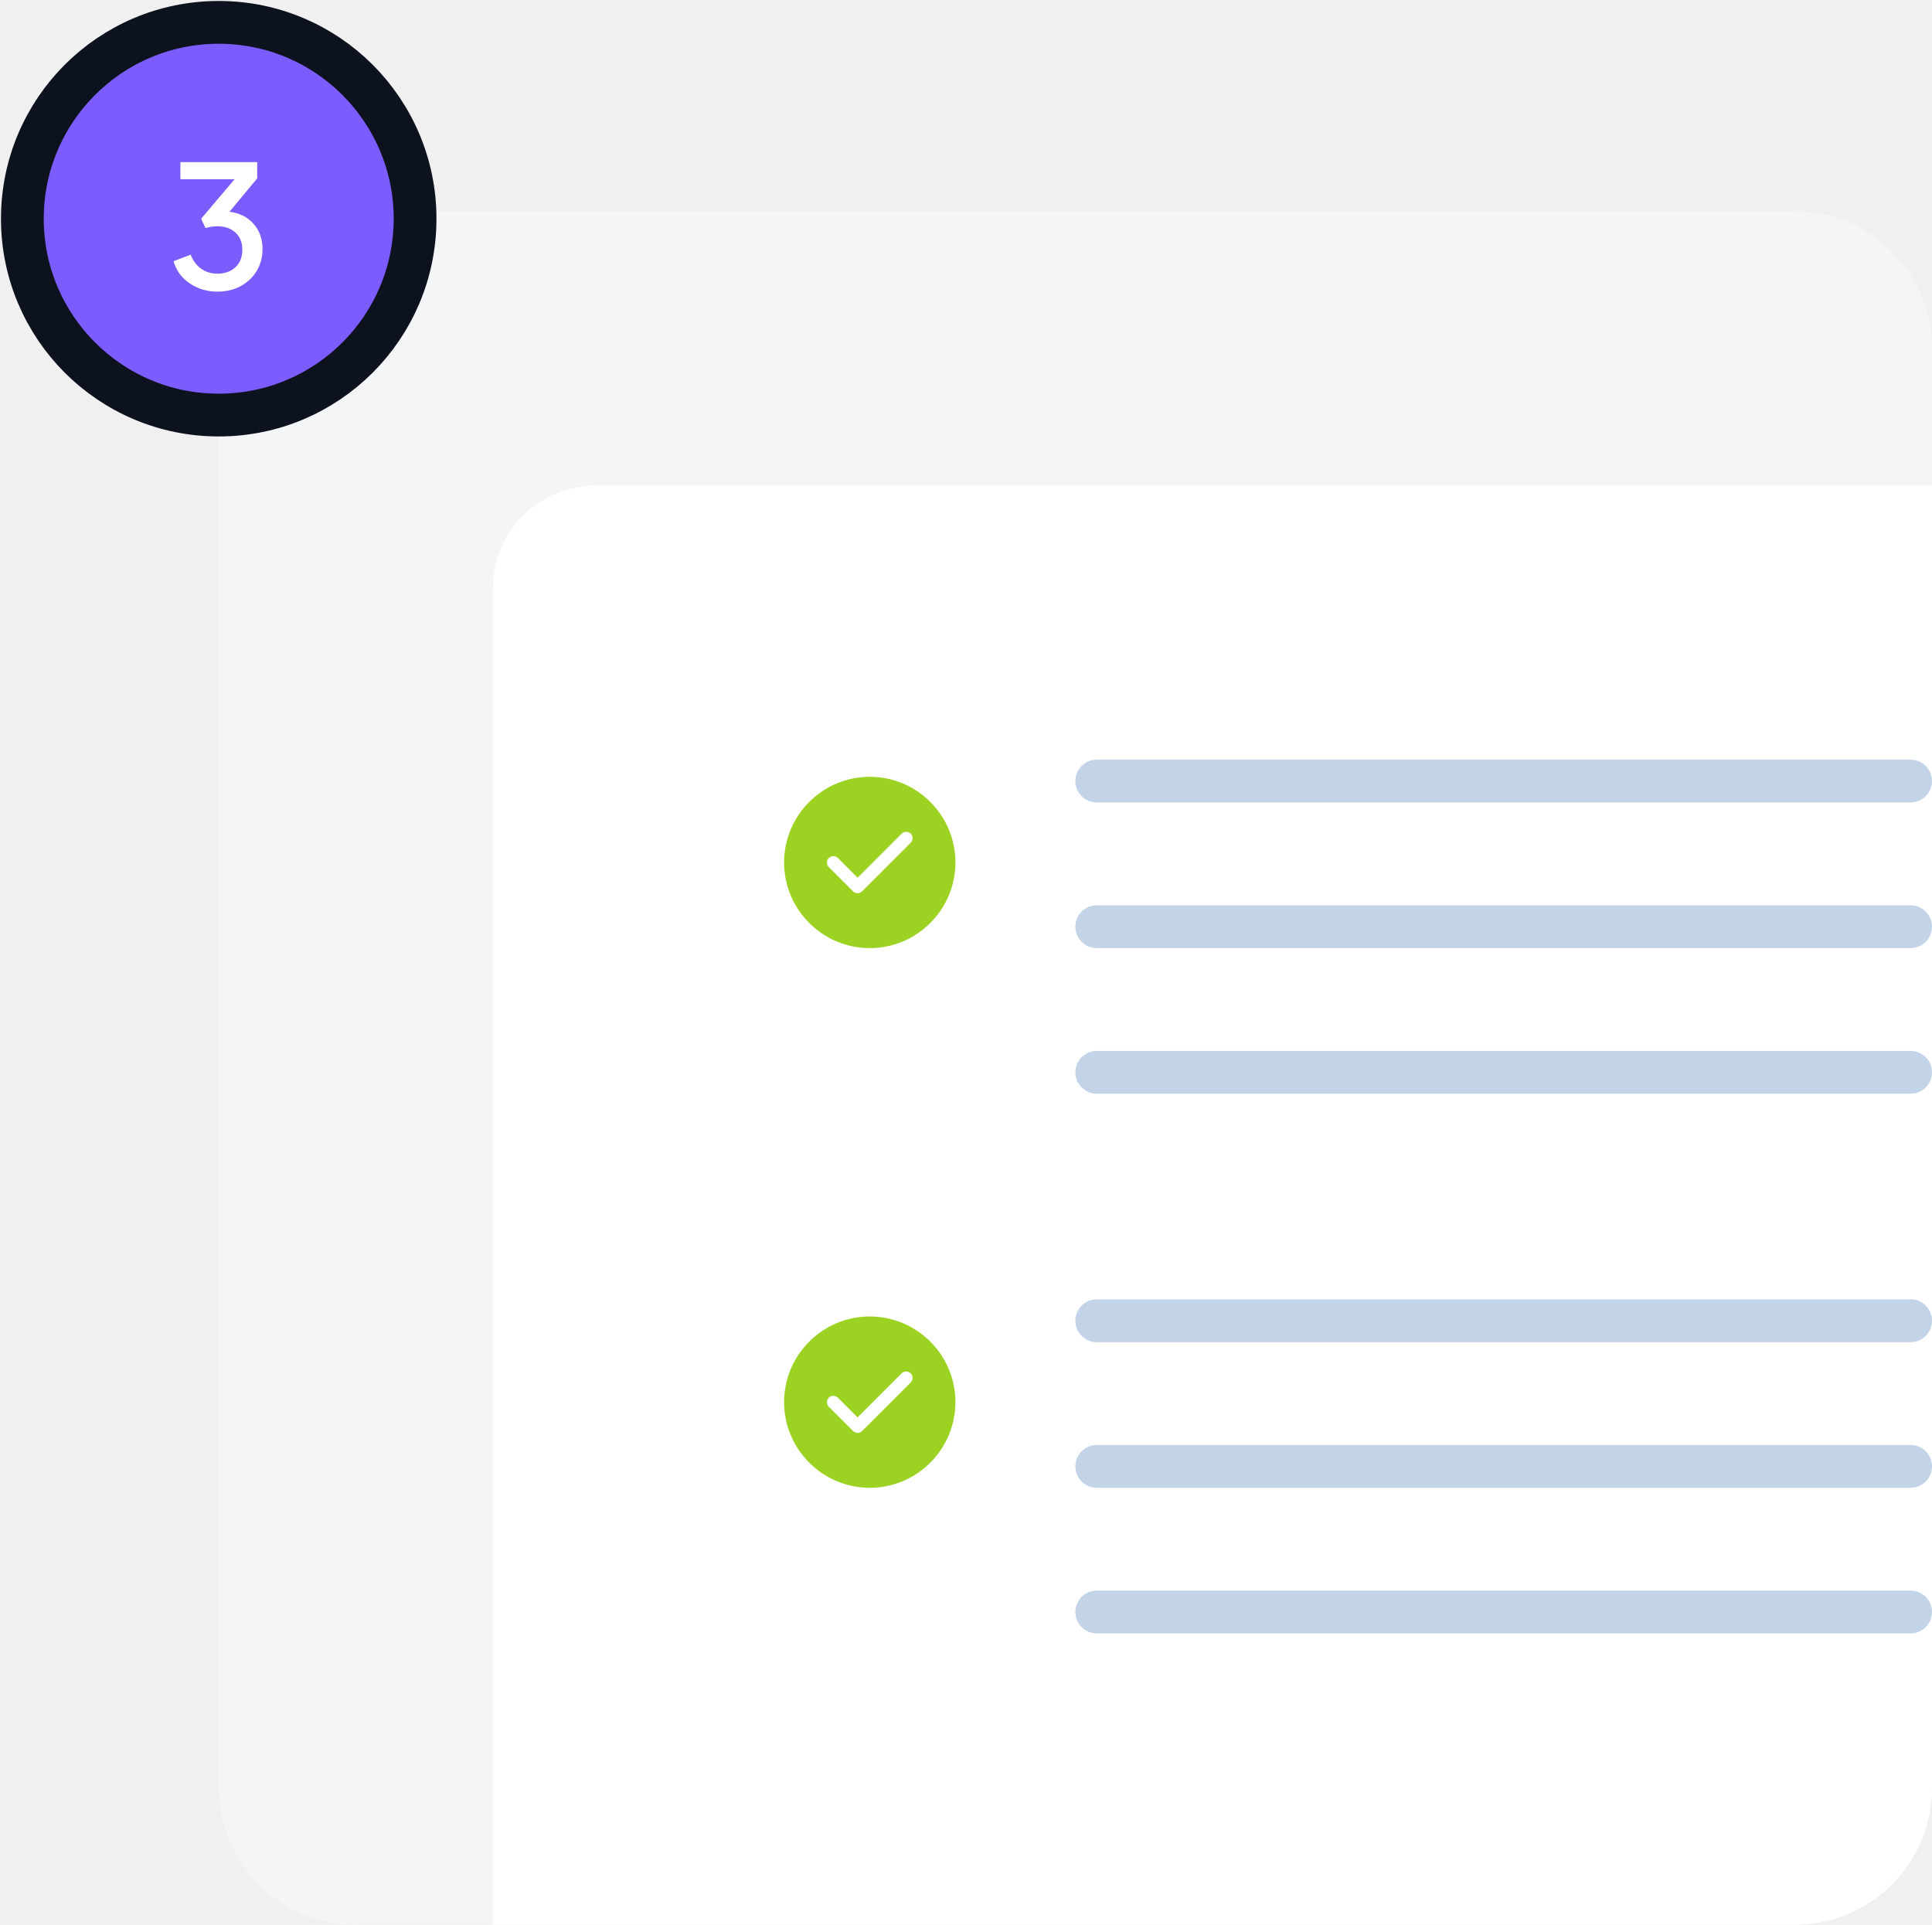
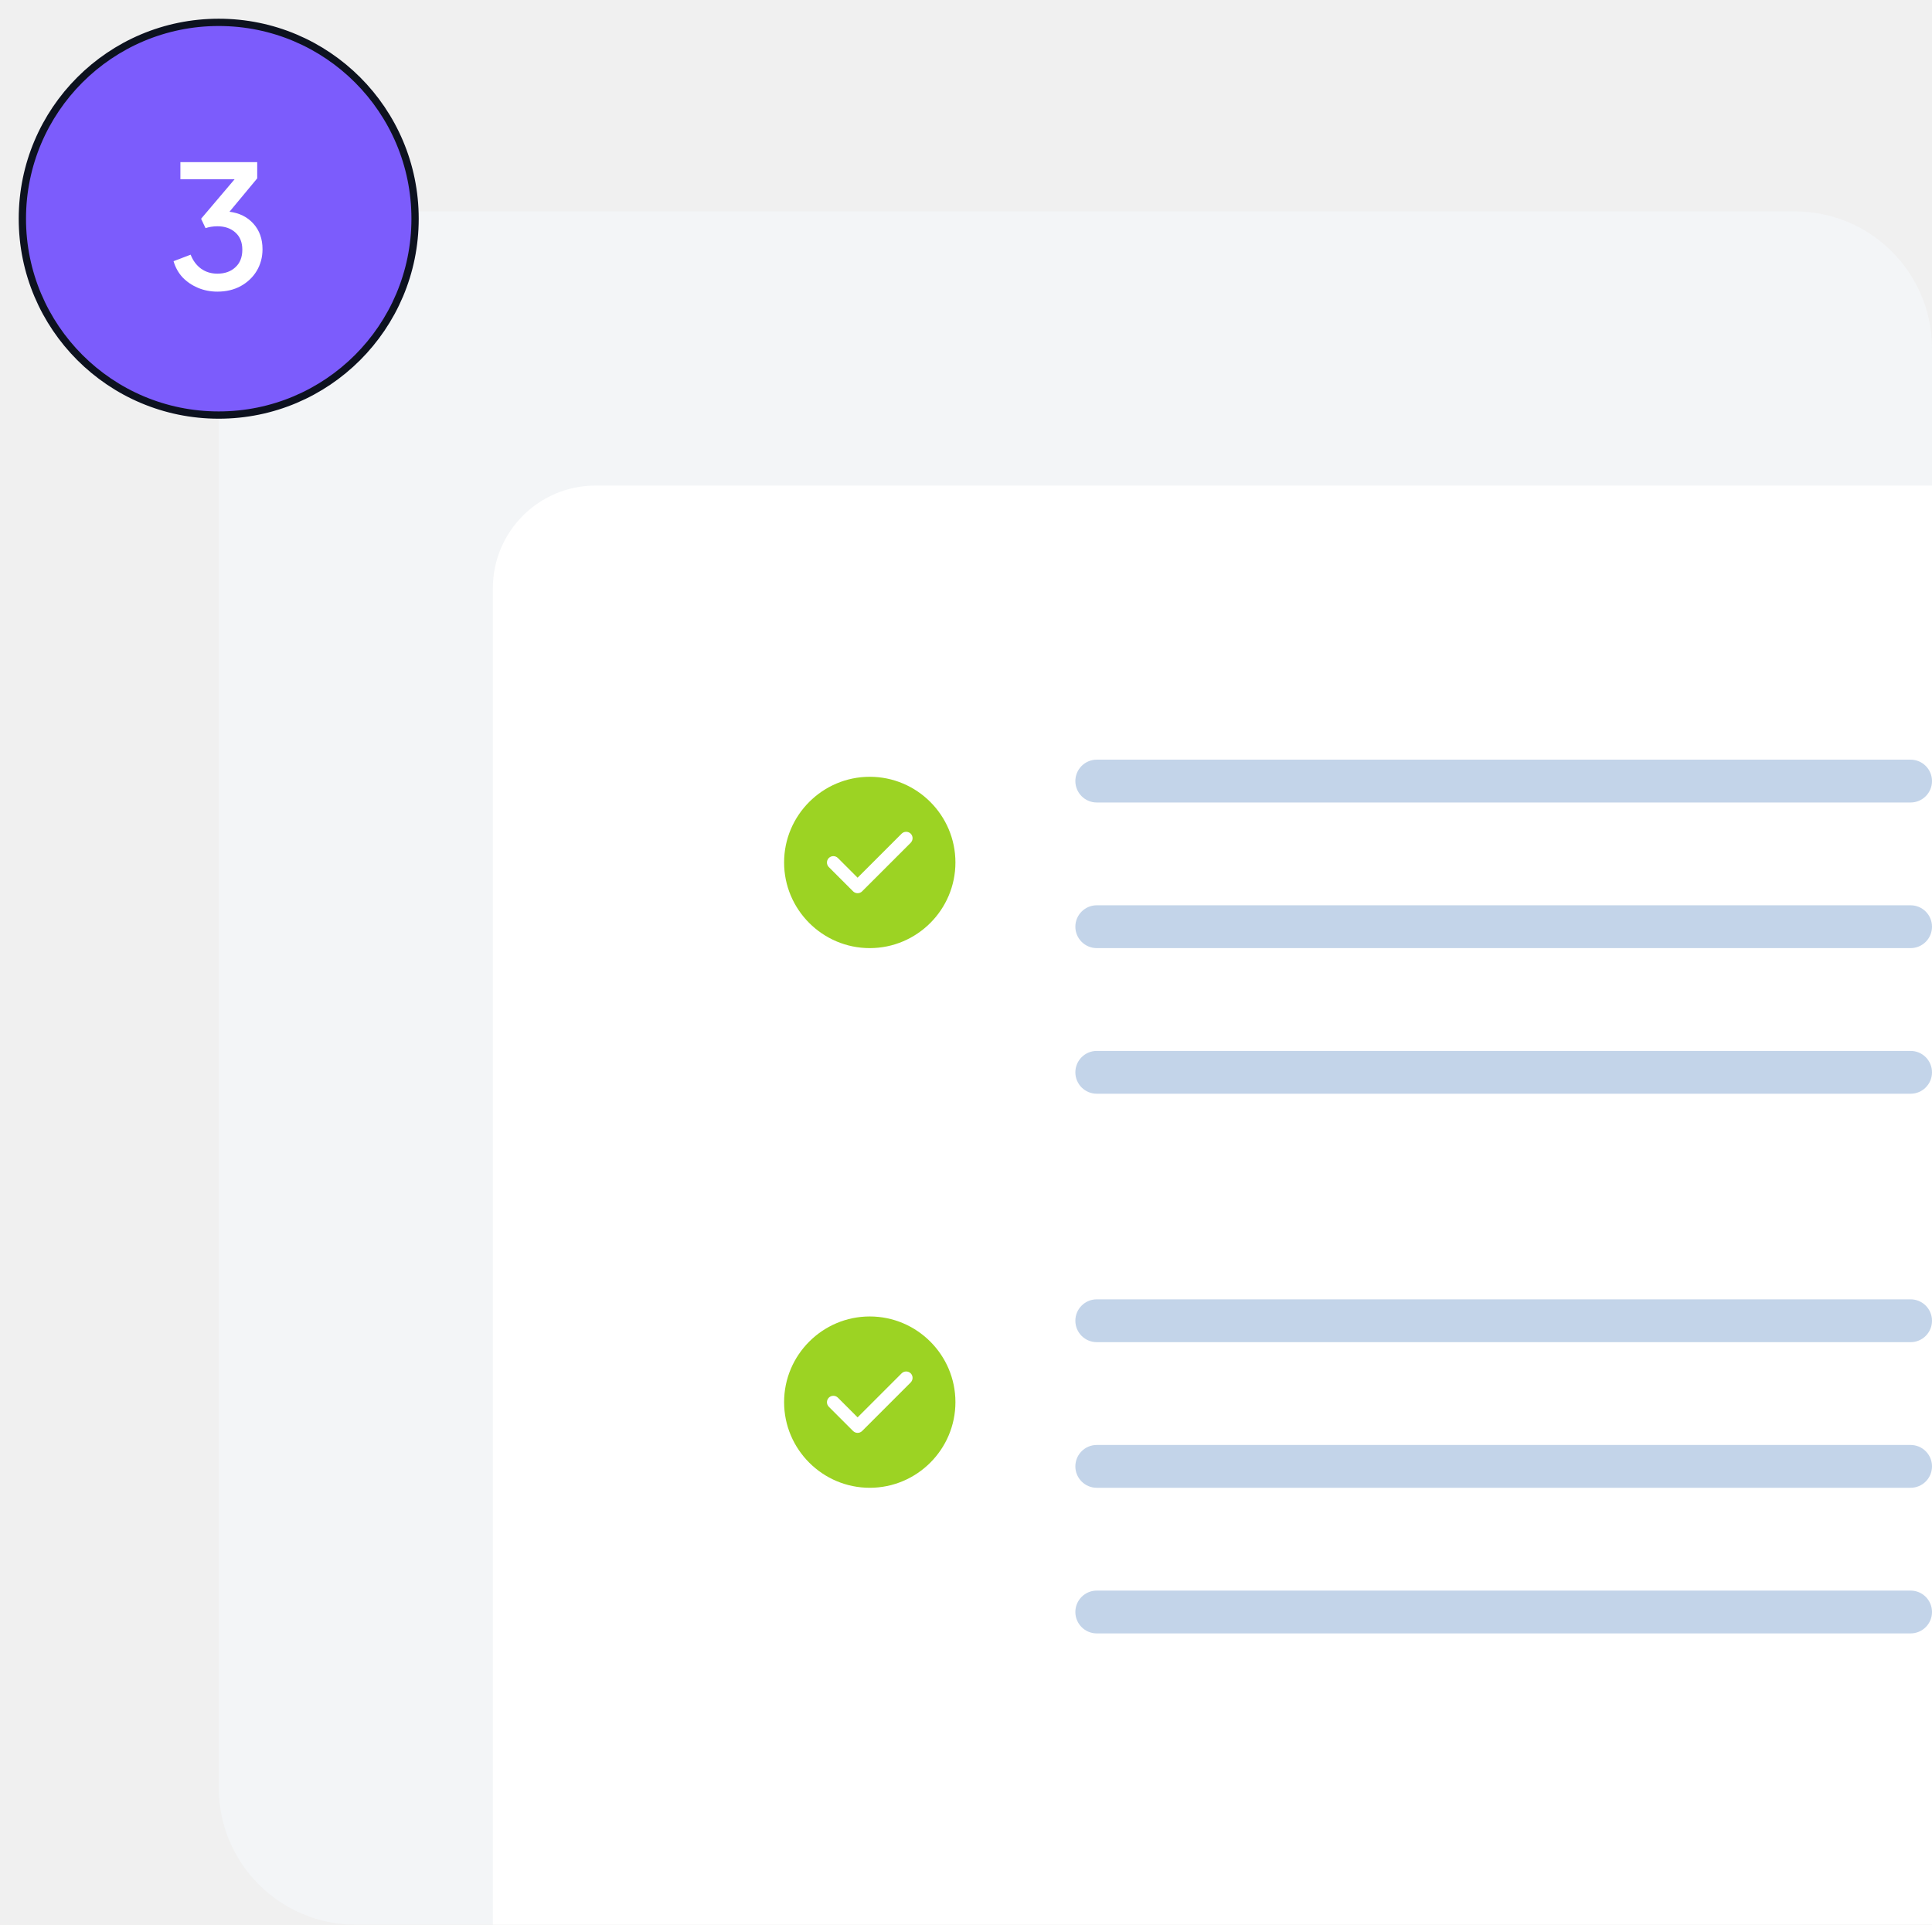
<svg xmlns="http://www.w3.org/2000/svg" width="265" height="264" viewBox="0 0 265 264" fill="none">
-   <g clip-path="url(#clip0_130_4781)">
+   <g clipPath="url(#clip0_130_4781)">
    <rect x="30" y="29" width="235" height="235" rx="18.8" fill="#F3F5F7" />
    <path d="M67.6 80.7C67.6 72.913 73.913 66.6 81.7 66.6H265V264H67.6V80.7Z" fill="white" />
    <path d="M119.3 106.55C112.826 106.55 107.55 111.826 107.55 118.3C107.55 124.774 112.826 130.05 119.3 130.05C125.774 130.05 131.05 124.774 131.05 118.3C131.05 111.826 125.774 106.55 119.3 106.55ZM124.917 115.598L118.254 122.26C118.09 122.424 117.867 122.518 117.632 122.518C117.397 122.518 117.173 122.424 117.009 122.26L113.684 118.935C113.343 118.594 113.343 118.03 113.684 117.689C114.024 117.348 114.588 117.348 114.929 117.689L117.632 120.392L123.671 114.352C124.012 114.011 124.576 114.011 124.917 114.352C125.257 114.693 125.257 115.245 124.917 115.598Z" fill="#9CD323" />
    <rect x="147.5" y="104.2" width="117.5" height="5.875" rx="2.938" fill="#C3D4E9" />
    <rect x="147.5" y="124.175" width="117.5" height="5.875" rx="2.938" fill="#C3D4E9" />
    <rect x="147.5" y="144.15" width="117.5" height="5.875" rx="2.938" fill="#C3D4E9" />
    <path d="M119.3 180.575C112.826 180.575 107.55 185.851 107.55 192.325C107.55 198.799 112.826 204.075 119.3 204.075C125.774 204.075 131.05 198.799 131.05 192.325C131.05 185.851 125.774 180.575 119.3 180.575ZM124.917 189.623L118.254 196.285C118.09 196.449 117.867 196.543 117.632 196.543C117.397 196.543 117.173 196.449 117.009 196.285L113.684 192.96C113.343 192.619 113.343 192.055 113.684 191.714C114.024 191.373 114.588 191.373 114.929 191.714L117.632 194.417L123.671 188.377C124.012 188.036 124.576 188.036 124.917 188.377C125.257 188.718 125.257 189.27 124.917 189.623Z" fill="#9CD323" />
    <rect x="147.5" y="178.225" width="117.5" height="5.875" rx="2.938" fill="#C3D4E9" />
    <rect x="147.5" y="198.2" width="117.5" height="5.875" rx="2.938" fill="#C3D4E9" />
    <rect x="147.5" y="218.175" width="117.5" height="5.875" rx="2.938" fill="#C3D4E9" />
  </g>
-   <circle cx="30" cy="30" r="26.933" fill="#7C5CFC" stroke="#0D121F" stroke-width="5.867" />
+   <circle cx="30" cy="30" r="26.933" fill="#7C5CFC" stroke="#0D121F" strokeWidth="5.867" />
  <path d="M29.812 40.002C31.017 40.002 32.081 39.751 33.004 39.251C33.942 38.734 34.678 38.038 35.209 37.162C35.741 36.27 36.007 35.277 36.007 34.182C36.007 32.774 35.593 31.608 34.764 30.685C33.934 29.762 32.839 29.215 31.478 29.043L35.28 24.467V22.237H24.743V24.584H32.182L27.583 30.005L28.193 31.295C28.412 31.217 28.662 31.155 28.944 31.108C29.241 31.061 29.53 31.037 29.812 31.037C30.829 31.037 31.65 31.319 32.276 31.882C32.917 32.445 33.238 33.235 33.238 34.252C33.238 35.285 32.917 36.09 32.276 36.669C31.65 37.248 30.829 37.538 29.812 37.538C28.967 37.538 28.224 37.311 27.583 36.857C26.941 36.388 26.464 35.746 26.151 34.933L23.805 35.825C24.055 36.685 24.47 37.428 25.048 38.054C25.643 38.664 26.347 39.141 27.16 39.485C27.989 39.83 28.873 40.002 29.812 40.002Z" fill="white" />
  <defs>
    <clipPath id="clip0_130_4781">
      <rect x="30" y="29" width="235" height="235" rx="18.8" fill="white" />
    </clipPath>
  </defs>
</svg>
